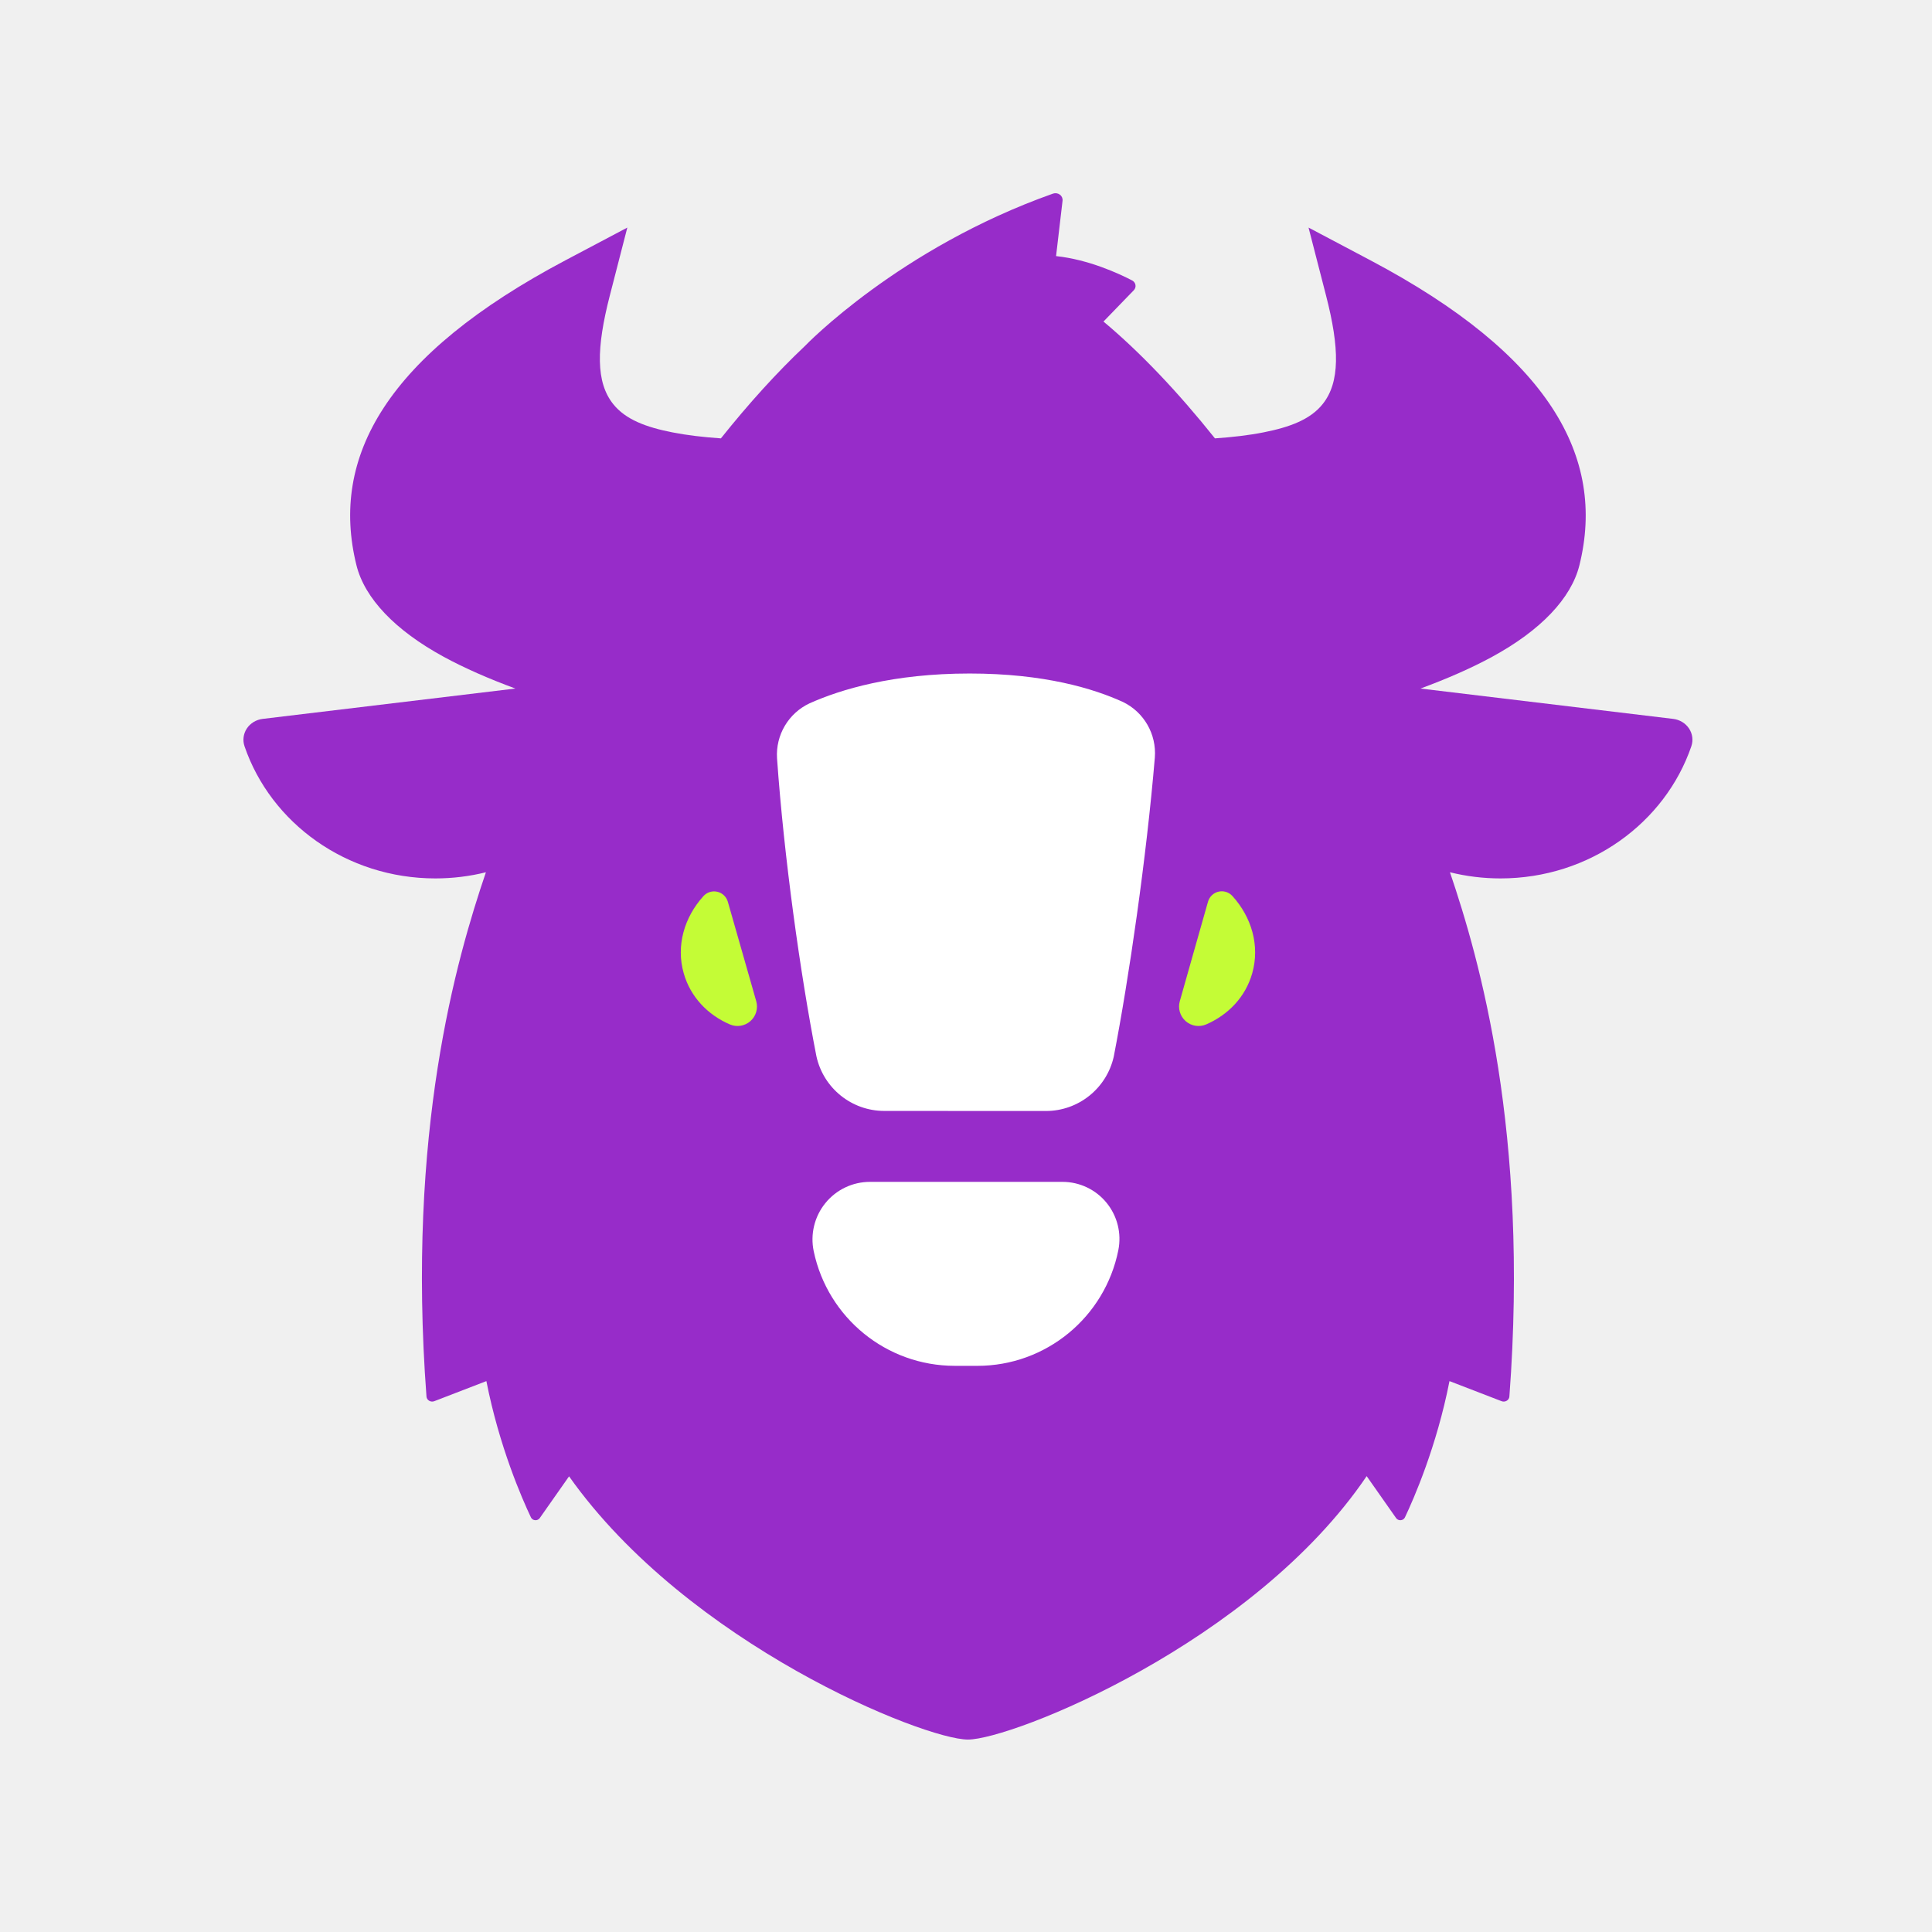
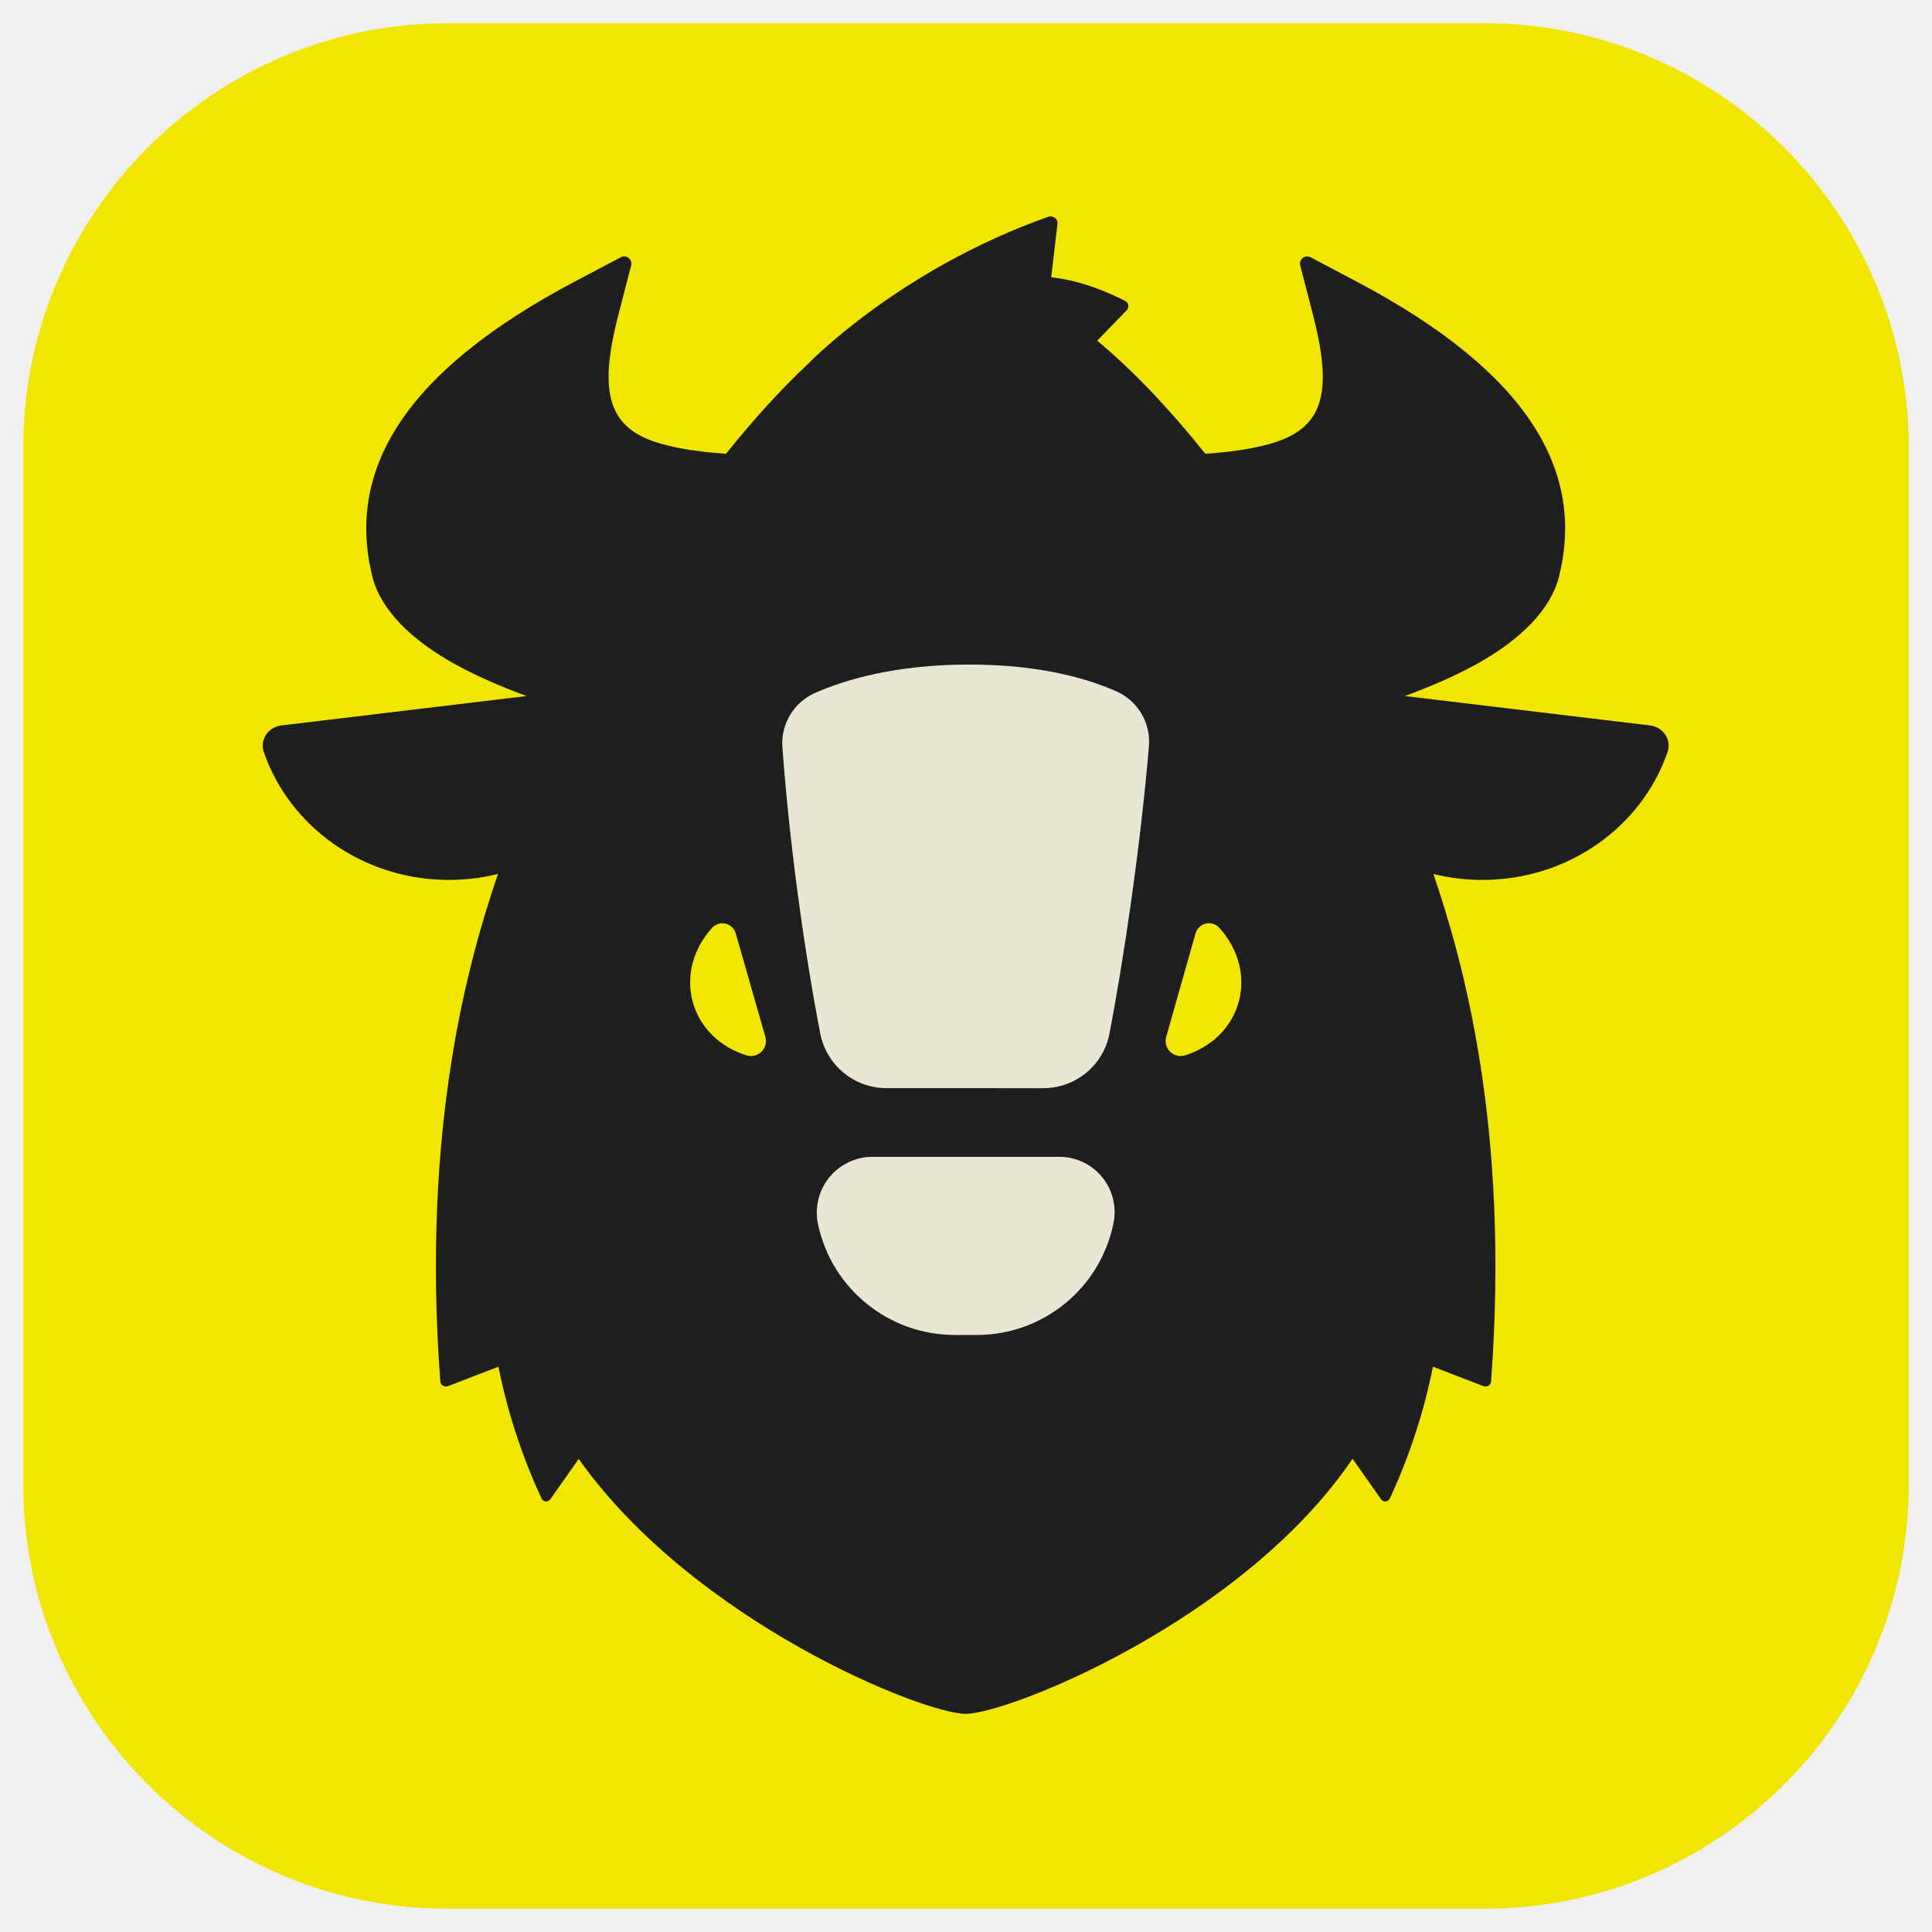
<svg xmlns="http://www.w3.org/2000/svg" width="500" height="500" viewBox="0 0 500 500" fill="none">
-   <path fill-rule="evenodd" clip-rule="evenodd" d="M186.569 113.451C193.804 104.385 201.111 96.343 208.271 89.586C208.506 89.339 232.646 64.236 272.52 50.106C273.119 49.899 273.79 49.999 274.293 50.374C274.795 50.748 275.058 51.344 274.987 51.953C274.42 56.81 273.309 66.277 273.309 66.277C281.752 67.18 289.562 70.793 293.02 72.592C293.473 72.84 293.782 73.268 293.861 73.757C293.94 74.252 293.78 74.753 293.425 75.115C290.812 77.824 285.588 83.21 285.579 83.217C294.976 91.065 304.769 101.348 314.431 113.451C319.001 113.136 323.2 112.648 326.993 111.898C333.762 110.56 339.087 108.6 342.298 104.586C346.82 98.939 346.685 90.094 343.178 76.48L338.649 58.897L354.677 67.374C400.922 91.834 415.707 118.234 408.75 146.287C406.626 154.851 398.725 163.153 386.152 169.991C380.78 172.914 374.517 175.651 367.621 178.193C390.672 180.963 420.211 184.509 433.014 186.048C434.704 186.248 436.211 187.165 437.121 188.537C438.03 189.915 438.247 191.607 437.711 193.153C430.914 212.983 411.361 227.334 388.325 227.334C383.81 227.334 379.428 226.779 375.248 225.742C382.914 248.288 395.753 293.06 390.628 361.422C390.595 361.87 390.338 362.272 389.938 362.513C389.538 362.754 389.043 362.794 388.606 362.626C384.509 361.047 375.125 357.428 375.125 357.428C371.805 374.361 365.907 387.829 363.583 392.726C363.379 393.128 362.964 393.402 362.495 393.429C362.026 393.462 361.575 393.255 361.313 392.88C358.851 389.374 353.728 382.075 353.728 382.075L353.7 382.015C324.351 425.342 261.841 450.197 250.5 450.197C239.16 450.197 178.127 425.65 147.272 382.075C147.272 382.075 142.149 389.374 139.687 392.88C139.425 393.255 138.974 393.462 138.505 393.429C138.036 393.402 137.621 393.128 137.417 392.726C135.093 387.829 129.195 374.361 125.875 357.428C125.875 357.428 116.491 361.047 112.394 362.626C111.957 362.794 111.462 362.754 111.062 362.513C110.662 362.272 110.405 361.87 110.372 361.422C105.237 292.926 118.086 248.288 125.752 225.742C121.572 226.779 117.19 227.334 112.675 227.334C89.639 227.334 70.086 212.983 63.289 193.153C62.753 191.607 62.97 189.915 63.879 188.537C64.788 187.165 66.296 186.248 67.986 186.048C80.789 184.509 110.328 180.963 133.379 178.193C126.48 175.651 120.215 172.908 114.841 169.984C102.272 163.147 94.373 154.844 92.25 146.287C85.293 118.234 100.078 91.834 146.323 67.374L162.351 58.897L157.822 76.48C154.313 90.101 154.18 98.946 158.71 104.592C161.928 108.607 167.265 110.574 174.048 111.905C177.831 112.648 182.016 113.136 186.569 113.451Z" fill="#972CC9" />
-   <path fill-rule="evenodd" clip-rule="evenodd" d="M308.625 247.474C308.625 247.474 310.982 239.171 312.631 233.357C312.999 232.066 314.04 231.069 315.349 230.761C316.658 230.454 318.033 230.882 318.941 231.879C323.876 237.318 326.113 244.691 324.076 251.876C322.333 258.025 317.859 262.641 312.177 265.11C310.394 265.886 308.324 265.565 306.862 264.28C305.4 262.996 304.799 260.982 305.333 259.109C306.869 253.676 308.625 247.474 308.625 247.474ZM182.05 231.912C182.958 230.909 184.327 230.48 185.642 230.788C186.951 231.089 187.992 232.086 188.366 233.384C190.022 239.184 192.393 247.474 192.393 247.474C192.393 247.474 194.162 253.669 195.711 259.102C196.246 260.975 195.658 262.989 194.196 264.273C192.733 265.558 190.67 265.886 188.881 265.116C183.191 262.661 178.711 258.051 176.955 251.91C174.898 244.737 177.115 237.365 182.05 231.912Z" fill="#C4FC36" />
-   <path fill-rule="evenodd" clip-rule="evenodd" d="M211.285 273.348C213.093 281.616 220.4 287.506 228.846 287.506C241.062 287.524 258.475 287.524 270.682 287.524C279.09 287.524 286.377 281.689 288.235 273.472C292.182 253.15 296.701 221.959 298.872 196.04C299.333 190.013 296.071 184.315 290.641 181.681C283.045 178.21 270.266 174.305 250.942 174.305C231.065 174.305 217.528 178.434 209.527 182.015C204.061 184.567 200.715 190.214 201.097 196.246C202.887 221.767 207.138 252.171 211.285 273.348Z" fill="white" />
-   <path fill-rule="evenodd" clip-rule="evenodd" d="M289.427 323.517C290.29 319.182 289.166 314.687 286.367 311.267C283.571 307.846 279.387 305.866 274.978 305.866C260.378 305.866 239.821 305.866 225.138 305.866C220.658 305.866 216.417 307.887 213.594 311.376C210.771 314.861 209.667 319.434 210.59 323.828C210.591 323.828 210.591 323.828 210.591 323.828C214.226 341.104 229.443 353.474 247.067 353.474C249.023 353.479 250.993 353.479 252.95 353.479C270.678 353.479 285.942 340.944 289.427 323.531C289.427 323.531 289.427 323.531 289.427 323.517Z" fill="white" />
+   <rect x="6" y="6" width="488" height="488" rx="110" fill="#F0E600" />
+   <g clip-path="url(#clip0_38_44)">
+     <path fill-rule="evenodd" clip-rule="evenodd" d="M187.891 117.441C194.91 108.662 201.999 100.875 208.947 94.332C209.175 94.092 232.596 69.784 271.285 56.1C271.867 55.9 272.517 55.997 273.005 56.359C273.493 56.722 273.748 57.299 273.679 57.889C273.129 62.592 272.051 71.759 272.051 71.759C280.242 72.634 287.82 76.132 291.175 77.875C291.614 78.115 291.915 78.53 291.991 79.003C292.068 79.482 291.912 79.968 291.568 80.318C289.033 82.942 283.964 88.157 283.955 88.164C293.073 95.763 302.575 105.721 311.95 117.441C316.384 117.137 320.458 116.663 324.138 115.938C330.706 114.642 335.872 112.744 338.987 108.857C343.375 103.389 343.244 94.824 339.841 81.639C339.841 81.639 337.802 73.736 336.502 68.702C336.318 67.983 336.572 67.225 337.152 66.771C337.731 66.311 338.527 66.24 339.18 66.583C343.781 69.013 350.998 72.822 350.998 72.822C395.868 96.508 410.214 122.073 403.464 149.239C401.403 157.531 393.736 165.571 381.537 172.193C376.325 175.024 370.249 177.674 363.558 180.136C385.923 182.818 414.584 186.251 427.005 187.741C428.646 187.936 430.108 188.824 430.99 190.152C431.873 191.486 432.083 193.125 431.563 194.622C424.968 213.825 405.996 227.722 383.646 227.722C379.265 227.722 375.013 227.184 370.957 226.18C378.396 248.013 390.853 291.368 385.88 357.568C385.848 358.002 385.599 358.391 385.211 358.624C384.822 358.858 384.342 358.896 383.918 358.734C379.943 357.205 370.838 353.7 370.838 353.7C367.617 370.098 361.895 383.14 359.64 387.882C359.442 388.271 359.039 388.537 358.584 388.562C358.129 388.595 357.691 388.394 357.438 388.031C355.048 384.636 350.078 377.568 350.078 377.568L350.05 377.51C321.575 419.466 260.923 443.534 249.92 443.534C238.917 443.534 179.7 419.764 149.762 377.568C149.762 377.568 144.792 384.636 142.403 388.031C142.148 388.394 141.711 388.595 141.256 388.562C140.801 388.537 140.398 388.271 140.2 387.882C137.945 383.14 132.223 370.098 129.002 353.7C129.002 353.7 119.897 357.205 115.922 358.734C115.498 358.896 115.017 358.858 114.629 358.624C114.241 358.391 113.992 358.002 113.959 357.568C108.977 291.239 121.444 248.013 128.883 226.18C124.827 227.184 120.575 227.722 116.194 227.722C93.844 227.722 74.872 213.825 68.277 194.622C67.757 193.125 67.967 191.486 68.85 190.152C69.732 188.824 71.194 187.936 72.835 187.741C85.256 186.251 113.917 182.818 136.282 180.136C129.589 177.674 123.51 175.017 118.296 172.186C106.101 165.565 98.436 157.525 96.376 149.239C89.626 122.073 103.972 96.508 148.842 72.822C148.842 72.822 156.06 69.013 160.66 66.583C161.313 66.24 162.109 66.311 162.688 66.771C163.268 67.225 163.522 67.983 163.338 68.702C162.038 73.736 159.999 81.639 159.999 81.639C156.594 94.83 156.465 103.395 160.86 108.863C163.982 112.75 169.16 114.655 175.742 115.944C179.412 116.664 183.473 117.137 187.891 117.441Z" fill="#1E1E1E" />
+     <path fill-rule="evenodd" clip-rule="evenodd" d="M305.538 255.201C305.538 255.201 307.825 247.161 309.419 241.531C309.782 240.281 310.786 239.315 312.062 239.017C313.332 238.719 314.667 239.134 315.548 240.099C320.336 245.366 322.506 252.506 320.53 259.464C318.612 266.215 313.287 271.061 306.704 273.128C305.344 273.549 303.854 273.193 302.836 272.195C301.813 271.204 301.418 269.726 301.813 268.353C303.394 262.768 305.538 255.201 305.538 255.201ZM184.282 240.132C185.163 239.16 186.492 238.745 187.768 239.043C189.038 239.335 190.048 240.3 190.411 241.557C192.024 247.174 194.318 255.201 194.318 255.201C194.318 255.201 196.482 262.762 198.076 268.347C198.471 269.714 198.082 271.191 197.058 272.195C196.041 273.193 194.558 273.549 193.197 273.128C186.608 271.08 181.27 266.241 179.339 259.496C177.35 252.551 179.495 245.412 184.282 240.132Z" fill="#F0E600" />
+     <path fill-rule="evenodd" clip-rule="evenodd" d="M288.188 316.479C289.028 312.279 287.939 307.927 285.218 304.617C282.497 301.306 278.439 299.386 274.163 299.386C259.998 299.385 240.049 299.385 225.806 299.385C221.468 299.385 217.347 301.345 214.611 304.721C211.874 308.095 210.801 312.525 211.687 316.779C215.217 333.511 229.989 345.487 247.092 345.487C248.989 345.492 250.902 345.492 252.799 345.492C269.996 345.492 284.798 333.356 288.188 316.492C288.188 316.49 288.188 316.49 288.188 316.479ZM212.371 267.9C214.128 275.903 221.219 281.608 229.413 281.608C241.261 281.625 258.148 281.625 269.996 281.625C278.159 281.625 285.234 275.976 287.022 268.018C290.862 248.341 295.247 218.136 297.346 193.033C297.797 187.198 294.625 181.683 289.37 179.131C282 175.768 269.592 171.987 250.84 171.987C231.559 171.987 218.42 175.987 210.661 179.455C205.359 181.926 202.109 187.395 202.482 193.233C204.224 217.947 208.344 247.392 212.371 267.9Z" fill="#E7E7D3" />
+   </g>
+   <defs>
+     <clipPath id="clip0_38_44">
+       <rect width="364" height="387.634" fill="white" transform="translate(68 56)" />
+     </clipPath>
+   </defs>
</svg>
